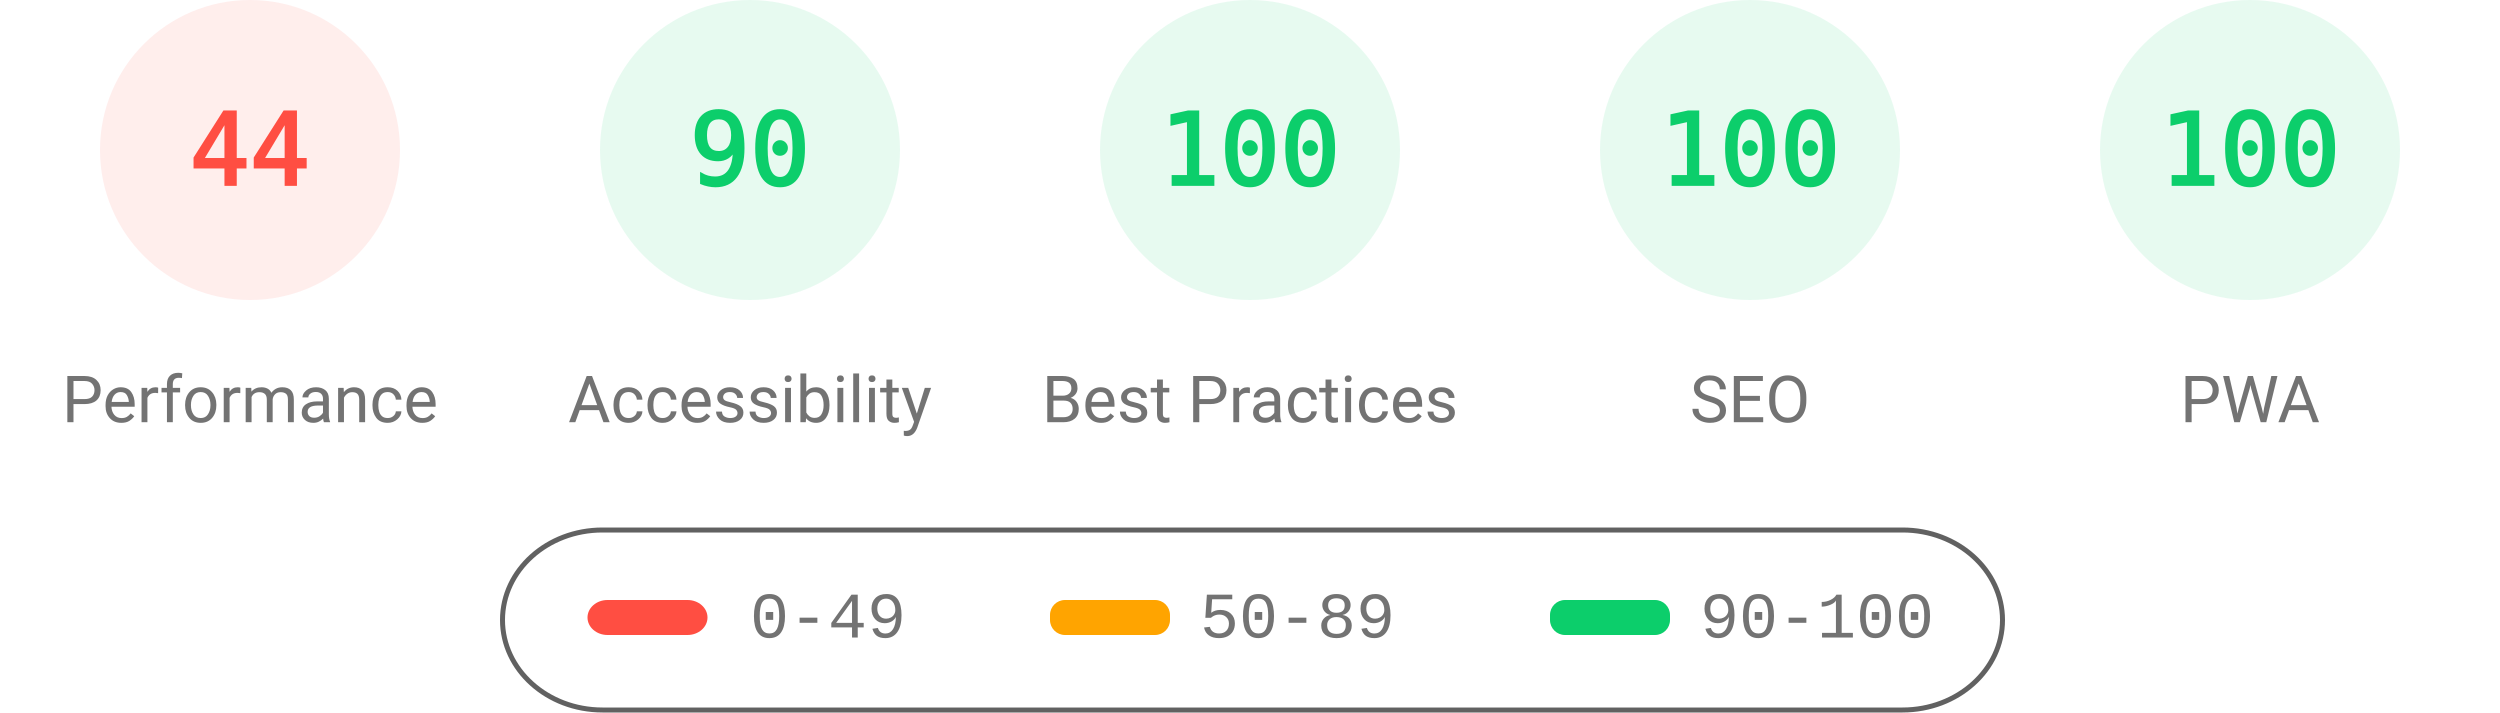
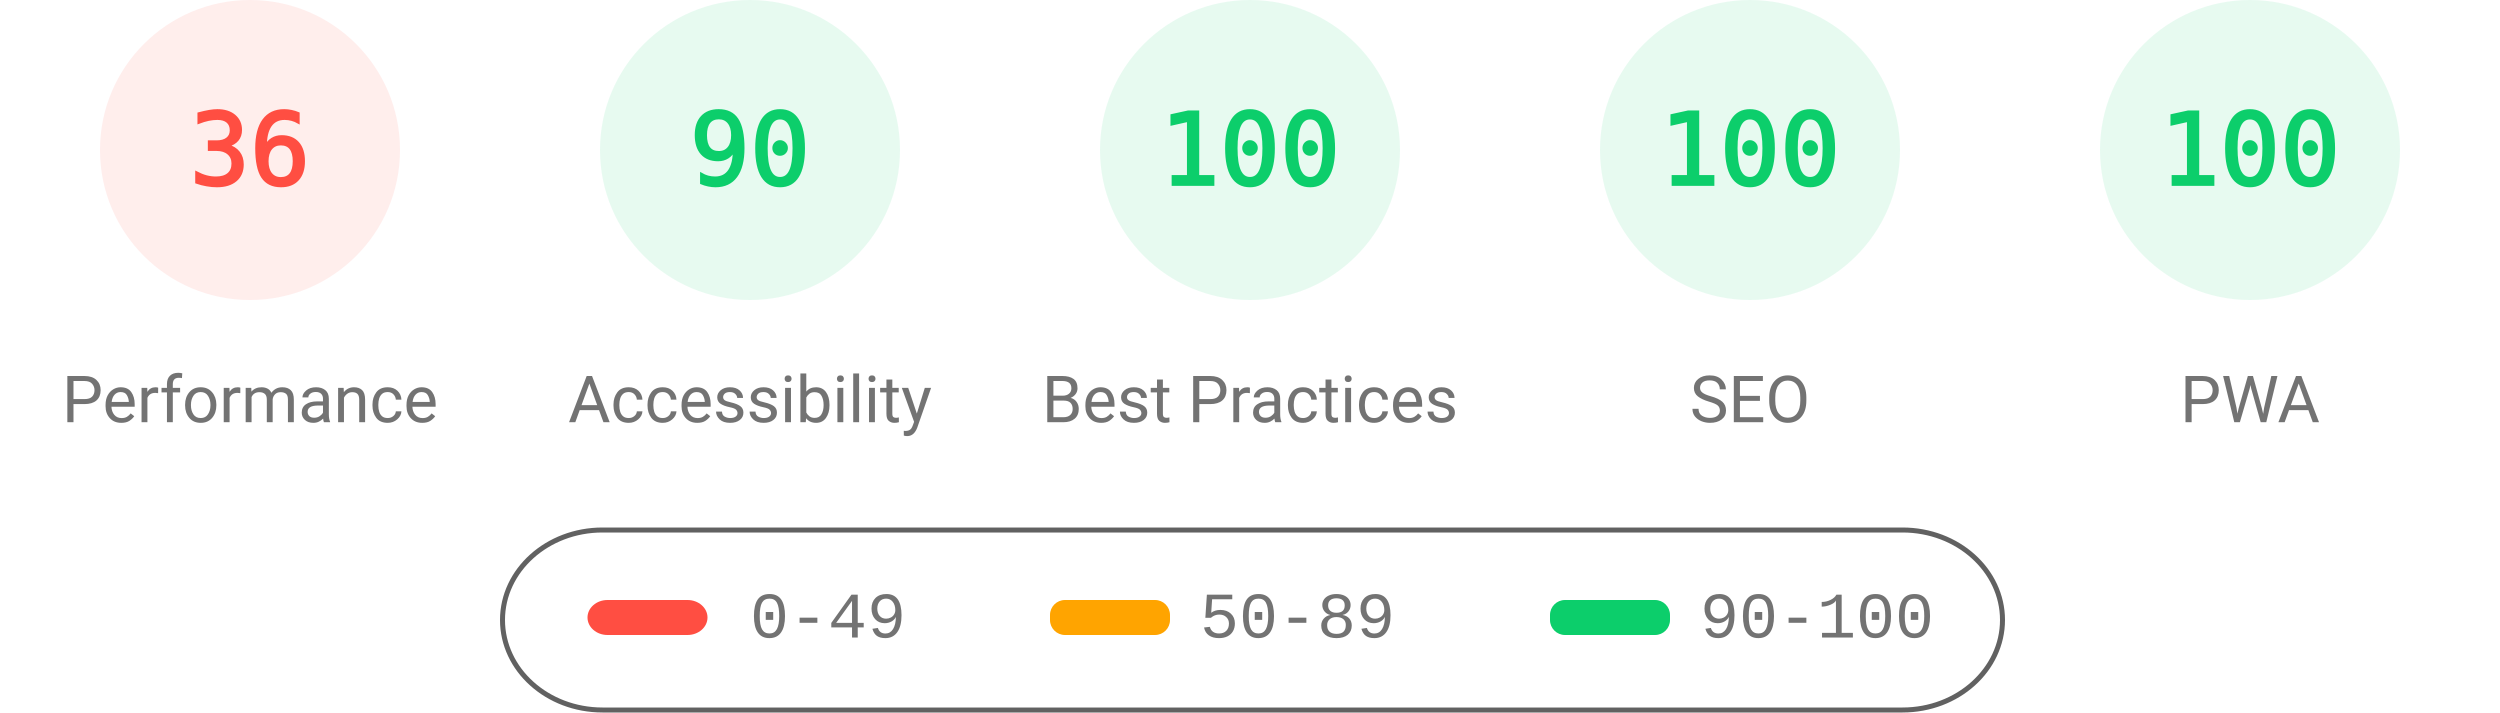
<svg xmlns="http://www.w3.org/2000/svg" fill="none" width="1000" height="285">
  <style>.gauge-base{opacity:.1}.gauge-arc{fill:none;animation-delay:250ms;stroke-linecap:round;transform:rotate(-90deg);transform-origin:100px 60px;animation:load-gauge 1s ease forwards}.guage-text{font-size:40px;font-family:monospace;text-align:center}.guage-red{color:#ff4e42;fill:#ff4e42;stroke:#ff4e42}.guage-orange{color:#ffa400;fill:#ffa400;stroke:#ffa400}.guage-green{color:#0cce6b;fill:#0cce6b;stroke:#0cce6b}.guage-undefined{color:#5c5c5c;fill:#5c5c5c;stroke:#5c5c5c}.guage-title{color:#737373;fill:#737373;stroke:none;font-size:26px;line-height:26px;font-family:Roboto,Halvetica,Arial,sans-serif}@keyframes load-gauge{from{stroke-dasharray:0 352.858}}</style>
  <svg class="guage-div guage-perf guage-red" viewBox="0 0 200 200" width="200" height="200">
    <circle class="gauge-base" r="56" cx="100" cy="60" stroke-width="8" />
-     <circle class="gauge-arc guage-arc-1" r="56" cx="100" cy="60" stroke-width="8" style="stroke-dasharray:154.818,351.858" />
-     <text class="guage-text" x="100" y="60" alignment-baseline="central" dominant-baseline="central" text-anchor="middle">44</text>
+     <circle class="gauge-arc guage-arc-1" r="56" cx="100" cy="60" stroke-width="8" style="stroke-dasharray:126.669,351.858" />
+     <text class="guage-text" x="100" y="60" alignment-baseline="central" dominant-baseline="central" text-anchor="middle">36</text>
    <text class="guage-title" x="100" y="160" alignment-baseline="central" dominant-baseline="central" text-anchor="middle">Performance</text>
  </svg>
  <svg class="guage-div guage-acc guage-green" viewBox="0 0 200 200" width="200" height="200" x="200">
    <circle class="gauge-base" r="56" cx="100" cy="60" stroke-width="8" />
    <circle class="gauge-arc guage-arc-2" r="56" cx="100" cy="60" stroke-width="8" style="stroke-dasharray:316.672,351.858" />
    <text class="guage-text" x="100" y="60" alignment-baseline="central" dominant-baseline="central" text-anchor="middle">90</text>
    <text class="guage-title" x="100" y="160" alignment-baseline="central" dominant-baseline="central" text-anchor="middle">Accessibility</text>
  </svg>
  <svg class="guage-div guage-best guage-green" viewBox="0 0 200 200" width="200" height="200" x="400">
    <circle class="gauge-base" r="56" cx="100" cy="60" stroke-width="8" />
    <circle class="gauge-arc guage-arc-3" r="56" cx="100" cy="60" stroke-width="8" style="stroke-dasharray:351.858,351.858" />
    <text class="guage-text" x="100" y="60" alignment-baseline="central" dominant-baseline="central" text-anchor="middle">100</text>
    <text class="guage-title" x="100" y="160" alignment-baseline="central" dominant-baseline="central" text-anchor="middle">Best Practices</text>
  </svg>
  <svg class="guage-div guage-seo guage-green" viewBox="0 0 200 200" width="200" height="200" x="600">
    <circle class="gauge-base" r="56" cx="100" cy="60" stroke-width="8" />
    <circle class="gauge-arc guage-arc-4" r="56" cx="100" cy="60" stroke-width="8" style="stroke-dasharray:351.858,351.858" />
    <text class="guage-text" x="100" y="60" alignment-baseline="central" dominant-baseline="central" text-anchor="middle">100</text>
    <text class="guage-title" x="100" y="160" alignment-baseline="central" dominant-baseline="central" text-anchor="middle">SEO</text>
  </svg>
  <svg class="guage-div guage-pwa guage-green" viewBox="0 0 200 200" width="200" height="200" x="800">
    <circle class="gauge-base" r="56" cx="100" cy="60" stroke-width="8" />
    <circle class="gauge-arc guage-arc-4" r="56" cx="100" cy="60" stroke-width="8" style="stroke-dasharray:351.858,351.858" />
    <text class="guage-text" x="100" y="60" alignment-baseline="central" dominant-baseline="central" text-anchor="middle">100</text>
    <text class="guage-title" x="100" y="160" alignment-baseline="central" dominant-baseline="central" text-anchor="middle">PWA</text>
  </svg>
  <svg width="604" height="76" x="200" y="210">
    <path fill="none" id="canvas_background" d="M-1-1h604v80H-1z" />
    <rect fill-opacity="0" stroke="#616161" stroke-width="2" rx="40" id="svg_2" height="72" width="600" y="2" x="1" fill="#000" />
    <rect stroke="#000" rx="8" id="svg_3" height="14" width="48" y="30" x="35" stroke-opacity="null" stroke-width="0" fill="#ff4e42" />
    <rect stroke="#000" rx="6" id="svg_4" height="14" width="48" y="30" x="220" stroke-opacity="null" stroke-width="0" fill="#ffa400" />
    <rect stroke="#000" rx="6" id="svg_5" height="14" width="48" y="30" x="420" stroke-opacity="null" stroke-width="0" fill="#0cce6b" />
    <text xml:space="preserve" text-anchor="start" font-family="'Courier New', Courier, monospace" font-size="26" id="svg_6" y="45" x="100" stroke-opacity="null" stroke-width="0" stroke="#000" fill="#737373">0-49</text>
    <text xml:space="preserve" text-anchor="start" font-family="'Courier New', Courier, monospace" font-size="26" id="svg_7" y="45" x="280" stroke-opacity="null" stroke-width="0" stroke="#000" fill="#737373">50-89</text>
    <text xml:space="preserve" text-anchor="start" font-family="'Courier New', Courier, monospace" font-size="26" id="svg_8" y="45" x="480" stroke-opacity="null" stroke-width="0" stroke="#000" fill="#737373">90-100</text>
  </svg>
</svg>
